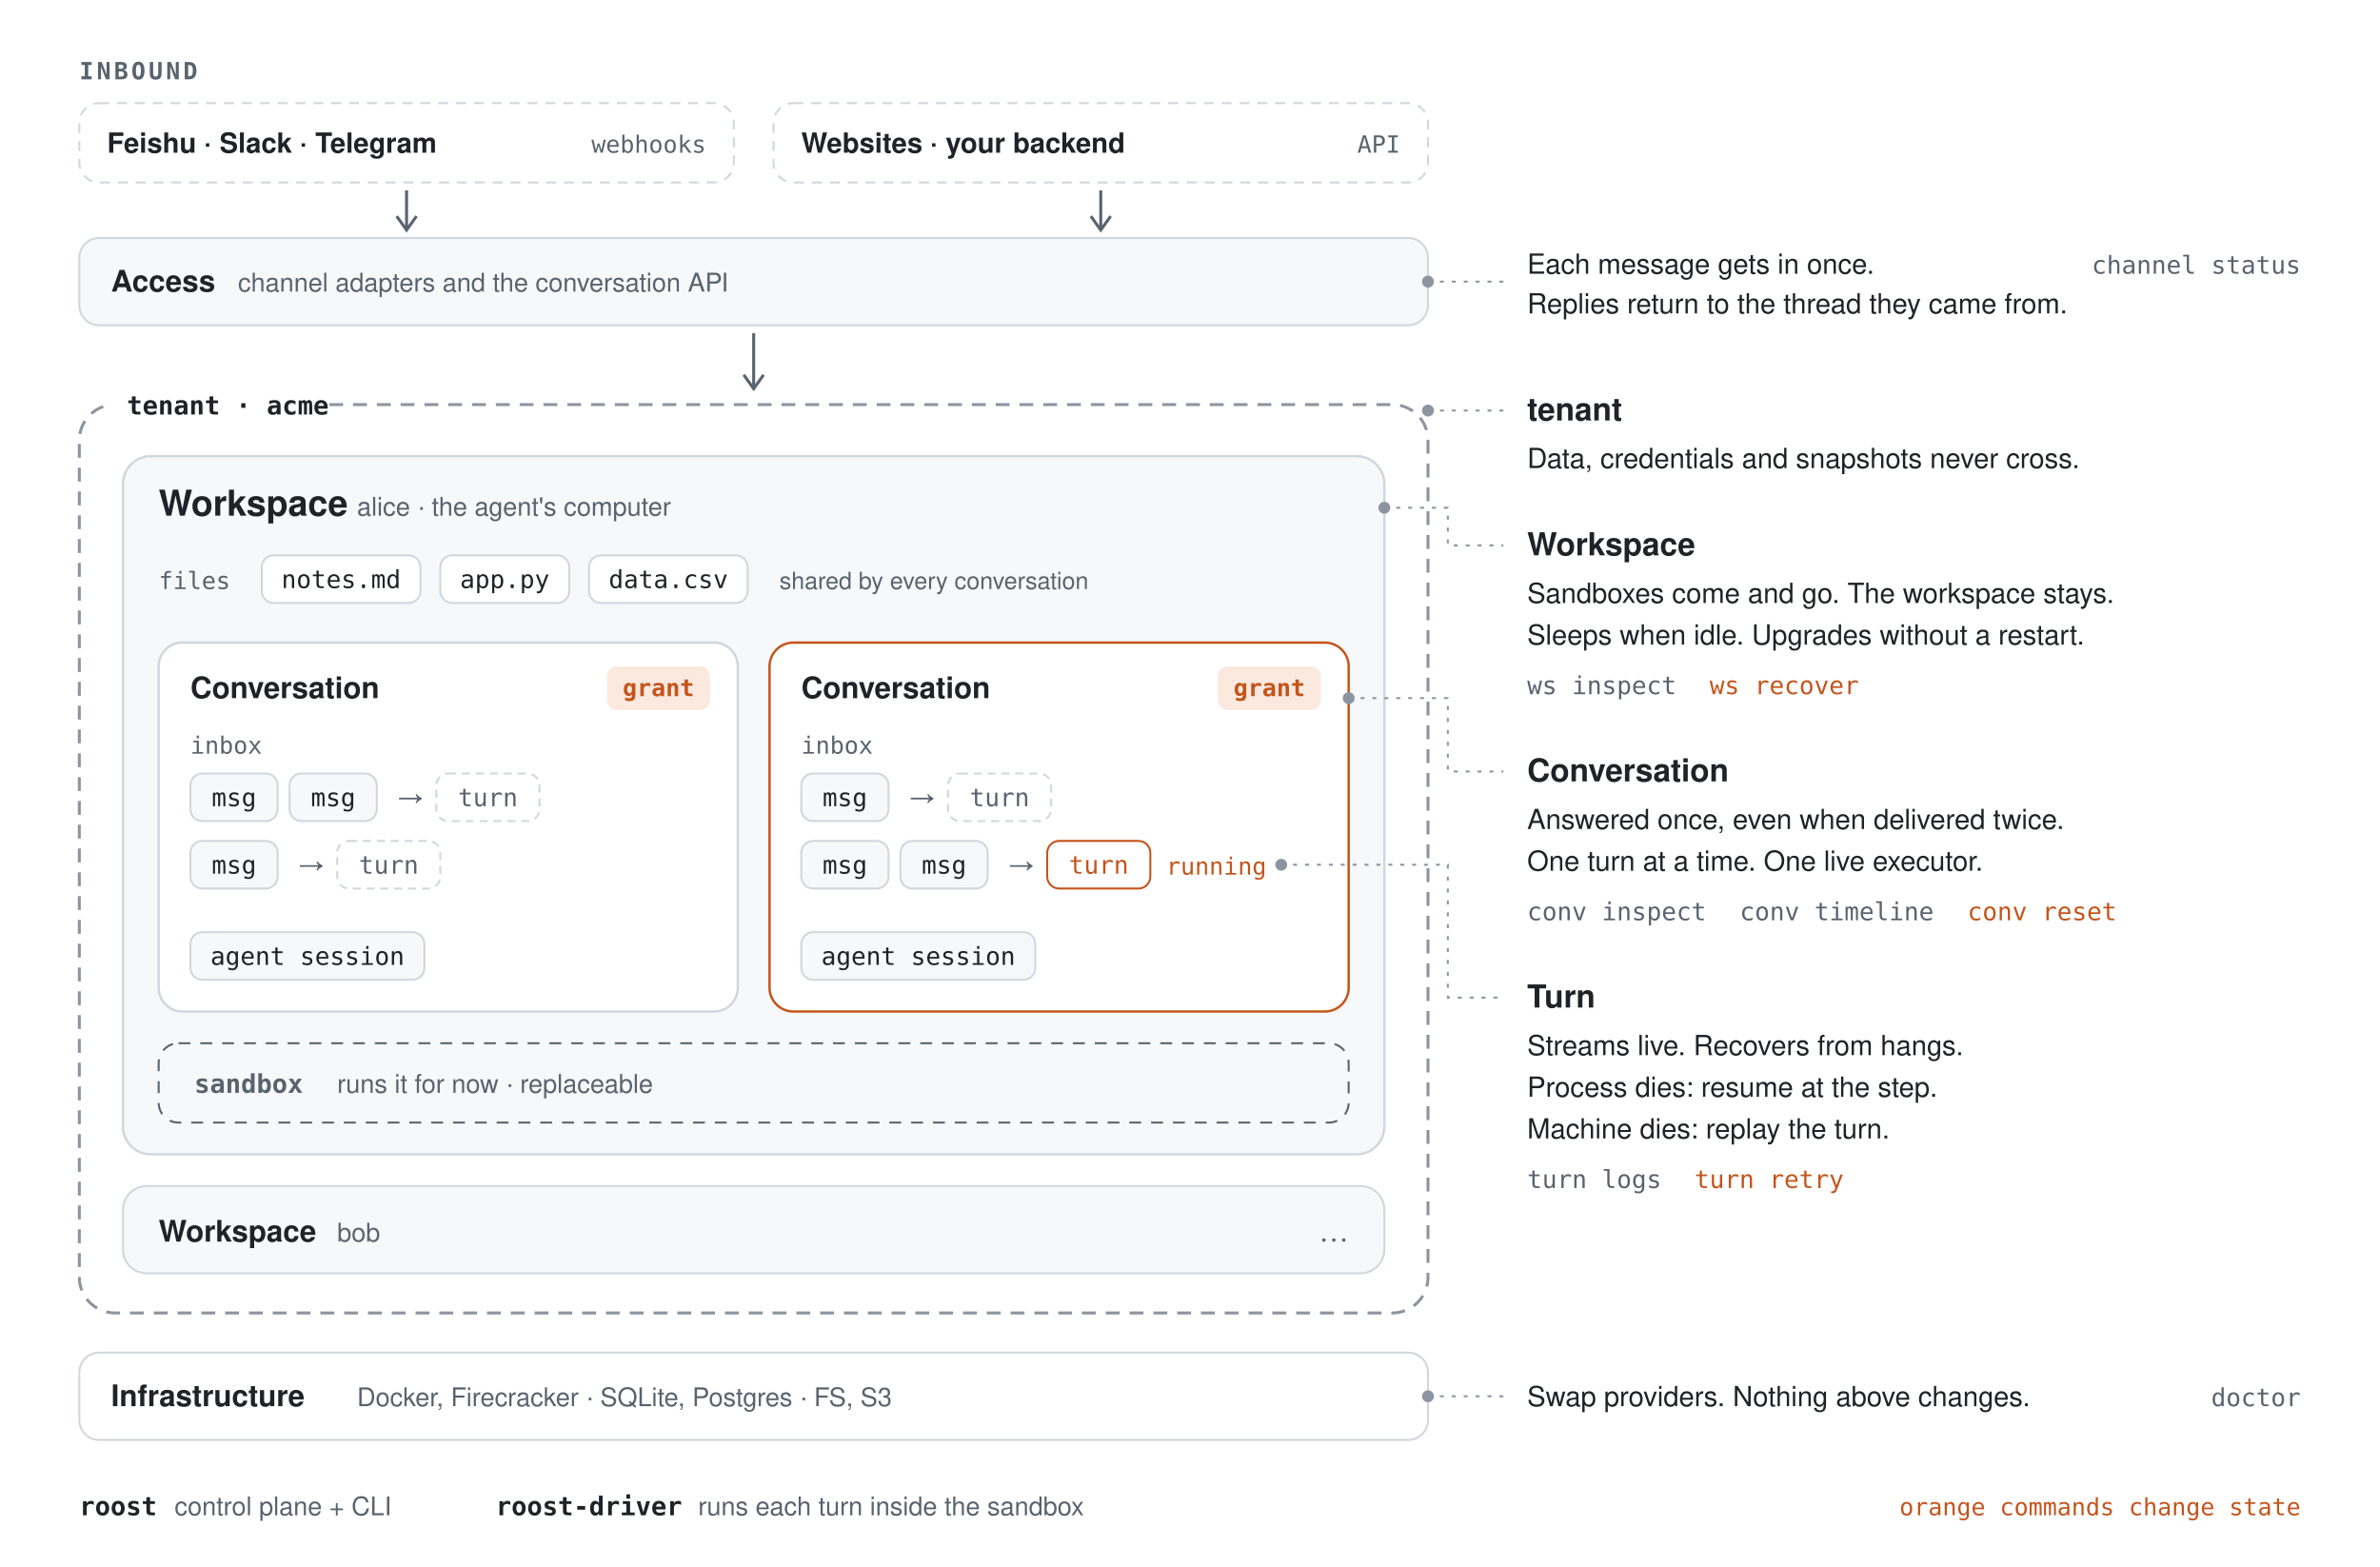
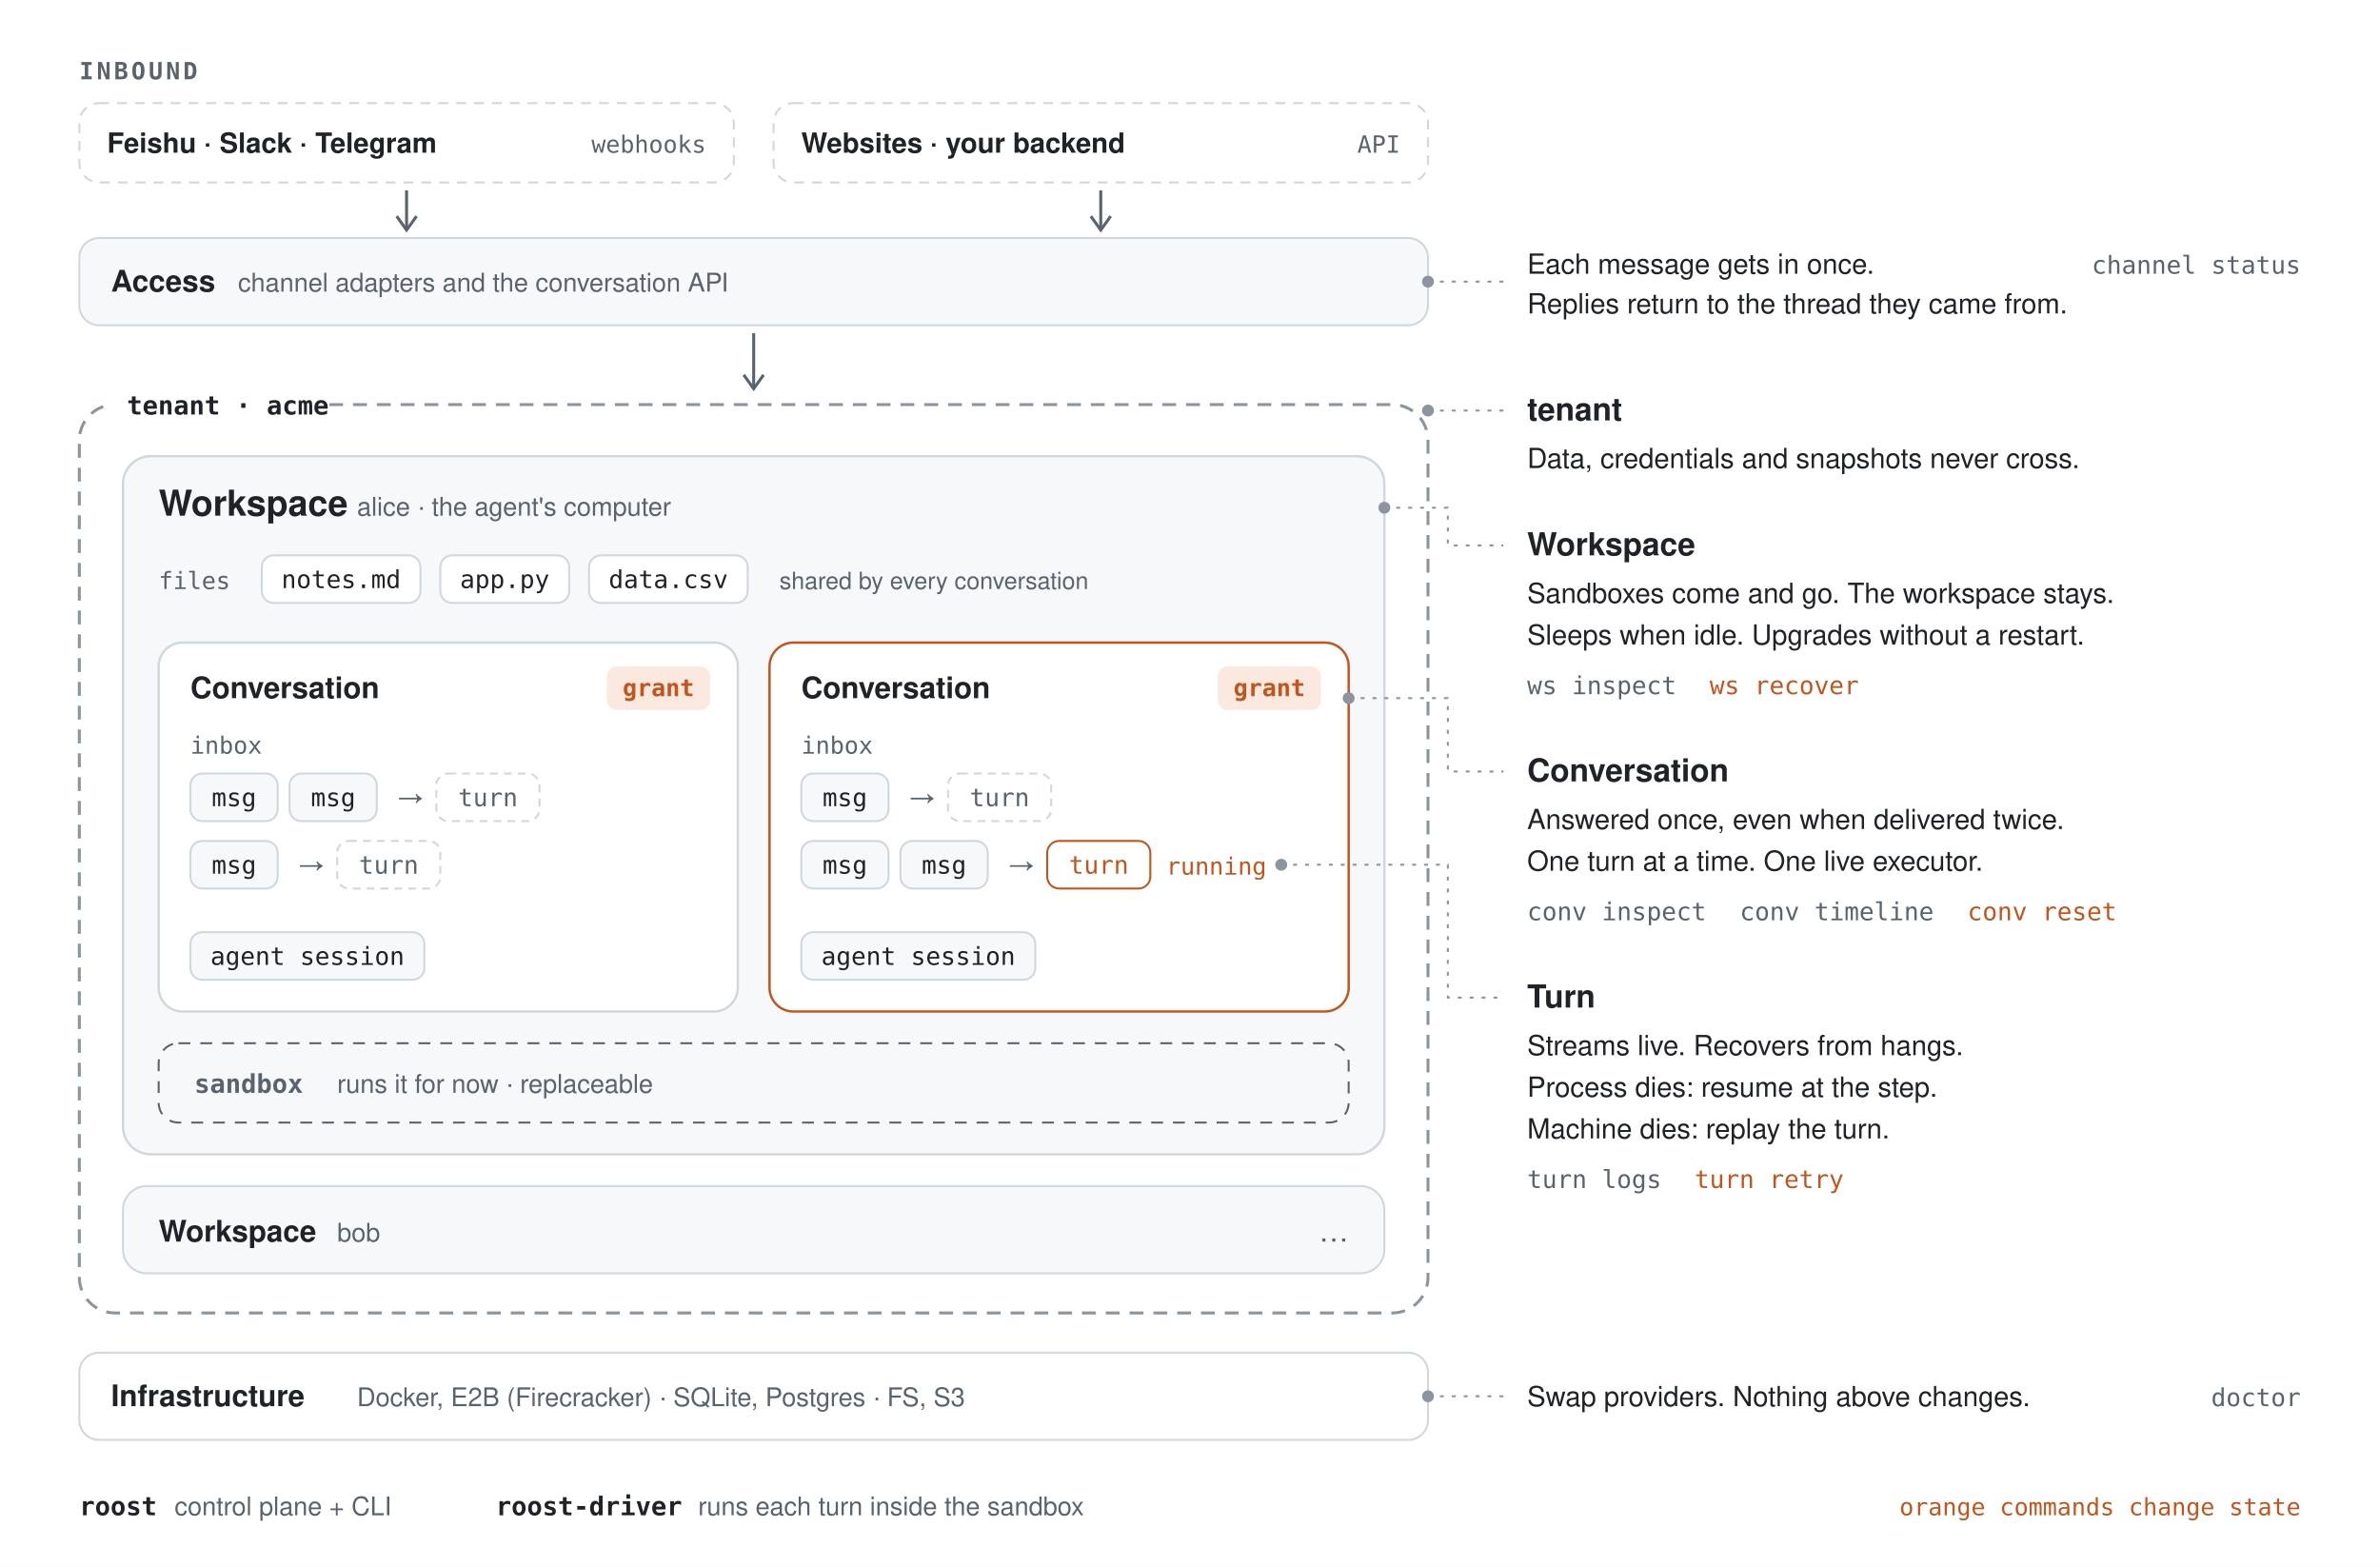
<svg xmlns="http://www.w3.org/2000/svg" width="1200" height="790" viewBox="0 0 1200 790" role="img" aria-label="roost: a tenant contains workspaces, a workspace contains conversations that share its files, a conversation runs one turn at a time; each level lists its guarantees and operator commands">
  <rect x="0" y="0" width="1200" height="790" rx="0" fill="#FFFFFF" />
  <text x="40" y="40" font-family="ui-monospace, SFMono-Regular, Menlo, Consolas, monospace" font-size="12" font-weight="600" fill="#59636E" text-anchor="start" letter-spacing="1.5">INBOUND</text>
  <rect x="40" y="52" width="330" height="40" rx="10" fill="none" stroke="#D0D7DE" stroke-width="1" stroke-dasharray="5 4" />
  <text x="54" y="77" font-family="-apple-system, BlinkMacSystemFont, 'Segoe UI', Helvetica, Arial, sans-serif" font-size="14" font-weight="600" fill="#1F2328" text-anchor="start">Feishu · Slack · Telegram</text>
  <text x="356" y="77" font-family="ui-monospace, SFMono-Regular, Menlo, Consolas, monospace" font-size="12" font-weight="400" fill="#59636E" text-anchor="end">webhooks</text>
  <path d="M205 96 V116" stroke="#59636E" stroke-width="1.5" />
  <path d="M200 109 L205 116 L210 109" fill="none" stroke="#59636E" stroke-width="1.5" />
  <rect x="390" y="52" width="330" height="40" rx="10" fill="none" stroke="#D0D7DE" stroke-width="1" stroke-dasharray="5 4" />
  <text x="404" y="77" font-family="-apple-system, BlinkMacSystemFont, 'Segoe UI', Helvetica, Arial, sans-serif" font-size="14" font-weight="600" fill="#1F2328" text-anchor="start">Websites · your backend</text>
  <text x="706" y="77" font-family="ui-monospace, SFMono-Regular, Menlo, Consolas, monospace" font-size="12" font-weight="400" fill="#59636E" text-anchor="end">API</text>
  <path d="M555 96 V116" stroke="#59636E" stroke-width="1.5" />
  <path d="M550 109 L555 116 L560 109" fill="none" stroke="#59636E" stroke-width="1.5" />
  <rect x="40" y="120" width="680" height="44" rx="10" fill="#F6F8FA" stroke="#D0D7DE" stroke-width="1" />
  <text x="56" y="147" font-family="-apple-system, BlinkMacSystemFont, 'Segoe UI', Helvetica, Arial, sans-serif" font-size="15" font-weight="700" fill="#1F2328" text-anchor="start">Access</text>
  <text x="120" y="147" font-family="-apple-system, BlinkMacSystemFont, 'Segoe UI', Helvetica, Arial, sans-serif" font-size="13" font-weight="400" fill="#59636E" text-anchor="start">channel adapters and the conversation API</text>
  <text x="770" y="138" font-family="-apple-system, BlinkMacSystemFont, 'Segoe UI', Helvetica, Arial, sans-serif" font-size="14" font-weight="500" fill="#1F2328" text-anchor="start">Each message gets in once.</text>
  <text x="770" y="158" font-family="-apple-system, BlinkMacSystemFont, 'Segoe UI', Helvetica, Arial, sans-serif" font-size="14" font-weight="400" fill="#1F2328" text-anchor="start">Replies return to the thread they came from.</text>
  <text x="1160" y="138" font-family="ui-monospace, SFMono-Regular, Menlo, Consolas, monospace" font-size="12.5" font-weight="500" fill="#59636E" text-anchor="end">channel status</text>
  <path d="M720 142 H758" stroke="#8C959F" stroke-dasharray="2 4" />
  <circle cx="720" cy="142" r="3" fill="#8C959F" />
  <path d="M380 168 V196" stroke="#59636E" stroke-width="1.5" />
  <path d="M375 189 L380 196 L385 189" fill="none" stroke="#59636E" stroke-width="1.5" />
  <rect x="40" y="204" width="680" height="458" rx="18" fill="none" stroke="#8C959F" stroke-width="1.5" stroke-dasharray="7 5" />
  <rect x="56" y="193" width="110" height="22" rx="4" fill="#FFFFFF" />
  <text x="64" y="209" font-family="ui-monospace, SFMono-Regular, Menlo, Consolas, monospace" font-size="13" font-weight="600" fill="#1F2328" text-anchor="start">tenant · acme</text>
  <rect x="62" y="230" width="636" height="352" rx="14" fill="#F6F8FA" stroke="#D0D7DE" stroke-width="1.2" />
  <text x="80" y="260" font-family="-apple-system, BlinkMacSystemFont, 'Segoe UI', Helvetica, Arial, sans-serif" font-size="18" font-weight="700" fill="#1F2328" text-anchor="start">Workspace</text>
  <text x="180" y="260" font-family="-apple-system, BlinkMacSystemFont, 'Segoe UI', Helvetica, Arial, sans-serif" font-size="13" font-weight="400" fill="#59636E" text-anchor="start">alice · the agent's computer</text>
  <text x="80" y="297" font-family="ui-monospace, SFMono-Regular, Menlo, Consolas, monospace" font-size="12" font-weight="400" fill="#59636E" text-anchor="start">files</text>
  <rect x="132" y="280" width="80" height="24" rx="6" fill="#FFFFFF" stroke="#D0D7DE" stroke-width="1" />
  <text x="172.0" y="296.5" font-family="ui-monospace, SFMono-Regular, Menlo, Consolas, monospace" font-size="12.5" font-weight="500" fill="#1F2328" text-anchor="middle">notes.md</text>
  <rect x="222" y="280" width="65" height="24" rx="6" fill="#FFFFFF" stroke="#D0D7DE" stroke-width="1" />
  <text x="254.5" y="296.5" font-family="ui-monospace, SFMono-Regular, Menlo, Consolas, monospace" font-size="12.5" font-weight="500" fill="#1F2328" text-anchor="middle">app.py</text>
  <rect x="297" y="280" width="80" height="24" rx="6" fill="#FFFFFF" stroke="#D0D7DE" stroke-width="1" />
  <text x="337.0" y="296.5" font-family="ui-monospace, SFMono-Regular, Menlo, Consolas, monospace" font-size="12.5" font-weight="500" fill="#1F2328" text-anchor="middle">data.csv</text>
  <text x="393" y="297" font-family="-apple-system, BlinkMacSystemFont, 'Segoe UI', Helvetica, Arial, sans-serif" font-size="12" font-weight="400" fill="#59636E" text-anchor="start">shared by every conversation</text>
  <rect x="80" y="324" width="292" height="186" rx="12" fill="#FFFFFF" stroke="#D0D7DE" stroke-width="1.2" />
  <text x="96" y="352" font-family="-apple-system, BlinkMacSystemFont, 'Segoe UI', Helvetica, Arial, sans-serif" font-size="15" font-weight="700" fill="#1F2328" text-anchor="start">Conversation</text>
  <rect x="306" y="336" width="52" height="22" rx="5" fill="#FBE9DF" />
  <text x="332.0" y="351" font-family="ui-monospace, SFMono-Regular, Menlo, Consolas, monospace" font-size="12" font-weight="600" fill="#C4541B" text-anchor="middle">grant</text>
  <text x="96" y="380" font-family="ui-monospace, SFMono-Regular, Menlo, Consolas, monospace" font-size="12" font-weight="400" fill="#59636E" text-anchor="start">inbox</text>
  <rect x="96" y="390" width="44" height="24" rx="6" fill="#F6F8FA" stroke="#D0D7DE" stroke-width="1" />
  <text x="118.0" y="406.5" font-family="ui-monospace, SFMono-Regular, Menlo, Consolas, monospace" font-size="12.5" font-weight="500" fill="#1F2328" text-anchor="middle">msg</text>
  <rect x="146" y="390" width="44" height="24" rx="6" fill="#F6F8FA" stroke="#D0D7DE" stroke-width="1" />
  <text x="168.0" y="406.5" font-family="ui-monospace, SFMono-Regular, Menlo, Consolas, monospace" font-size="12.5" font-weight="500" fill="#1F2328" text-anchor="middle">msg</text>
  <text x="200" y="407" font-family="-apple-system, BlinkMacSystemFont, 'Segoe UI', Helvetica, Arial, sans-serif" font-size="14" font-weight="400" fill="#59636E" text-anchor="start">→</text>
  <rect x="220" y="390" width="52" height="24" rx="6" fill="#FFFFFF" stroke="#D0D7DE" stroke-width="1" stroke-dasharray="4 3" />
  <text x="246.0" y="406.5" font-family="ui-monospace, SFMono-Regular, Menlo, Consolas, monospace" font-size="12.5" font-weight="500" fill="#59636E" text-anchor="middle">turn</text>
  <rect x="96" y="424" width="44" height="24" rx="6" fill="#F6F8FA" stroke="#D0D7DE" stroke-width="1" />
  <text x="118.0" y="440.5" font-family="ui-monospace, SFMono-Regular, Menlo, Consolas, monospace" font-size="12.5" font-weight="500" fill="#1F2328" text-anchor="middle">msg</text>
  <text x="150" y="441" font-family="-apple-system, BlinkMacSystemFont, 'Segoe UI', Helvetica, Arial, sans-serif" font-size="14" font-weight="400" fill="#59636E" text-anchor="start">→</text>
  <rect x="170" y="424" width="52" height="24" rx="6" fill="#FFFFFF" stroke="#D0D7DE" stroke-width="1" stroke-dasharray="4 3" />
  <text x="196.0" y="440.5" font-family="ui-monospace, SFMono-Regular, Menlo, Consolas, monospace" font-size="12.5" font-weight="500" fill="#59636E" text-anchor="middle">turn</text>
  <rect x="96" y="470" width="118" height="24" rx="6" fill="#F6F8FA" stroke="#D0D7DE" stroke-width="1" />
  <text x="155.0" y="486.5" font-family="ui-monospace, SFMono-Regular, Menlo, Consolas, monospace" font-size="12.5" font-weight="500" fill="#1F2328" text-anchor="middle">agent session</text>
  <rect x="388" y="324" width="292" height="186" rx="12" fill="#FFFFFF" stroke="#C4541B" stroke-width="1.2" />
  <text x="404" y="352" font-family="-apple-system, BlinkMacSystemFont, 'Segoe UI', Helvetica, Arial, sans-serif" font-size="15" font-weight="700" fill="#1F2328" text-anchor="start">Conversation</text>
  <rect x="614" y="336" width="52" height="22" rx="5" fill="#FBE9DF" />
  <text x="640.0" y="351" font-family="ui-monospace, SFMono-Regular, Menlo, Consolas, monospace" font-size="12" font-weight="600" fill="#C4541B" text-anchor="middle">grant</text>
  <text x="404" y="380" font-family="ui-monospace, SFMono-Regular, Menlo, Consolas, monospace" font-size="12" font-weight="400" fill="#59636E" text-anchor="start">inbox</text>
  <rect x="404" y="390" width="44" height="24" rx="6" fill="#F6F8FA" stroke="#D0D7DE" stroke-width="1" />
  <text x="426.0" y="406.5" font-family="ui-monospace, SFMono-Regular, Menlo, Consolas, monospace" font-size="12.5" font-weight="500" fill="#1F2328" text-anchor="middle">msg</text>
  <text x="458" y="407" font-family="-apple-system, BlinkMacSystemFont, 'Segoe UI', Helvetica, Arial, sans-serif" font-size="14" font-weight="400" fill="#59636E" text-anchor="start">→</text>
  <rect x="478" y="390" width="52" height="24" rx="6" fill="#FFFFFF" stroke="#D0D7DE" stroke-width="1" stroke-dasharray="4 3" />
  <text x="504.0" y="406.5" font-family="ui-monospace, SFMono-Regular, Menlo, Consolas, monospace" font-size="12.5" font-weight="500" fill="#59636E" text-anchor="middle">turn</text>
  <rect x="404" y="424" width="44" height="24" rx="6" fill="#F6F8FA" stroke="#D0D7DE" stroke-width="1" />
  <text x="426.0" y="440.5" font-family="ui-monospace, SFMono-Regular, Menlo, Consolas, monospace" font-size="12.5" font-weight="500" fill="#1F2328" text-anchor="middle">msg</text>
  <rect x="454" y="424" width="44" height="24" rx="6" fill="#F6F8FA" stroke="#D0D7DE" stroke-width="1" />
  <text x="476.0" y="440.5" font-family="ui-monospace, SFMono-Regular, Menlo, Consolas, monospace" font-size="12.5" font-weight="500" fill="#1F2328" text-anchor="middle">msg</text>
  <text x="508" y="441" font-family="-apple-system, BlinkMacSystemFont, 'Segoe UI', Helvetica, Arial, sans-serif" font-size="14" font-weight="400" fill="#59636E" text-anchor="start">→</text>
  <rect x="528" y="424" width="52" height="24" rx="6" fill="#FFFFFF" stroke="#C4541B" stroke-width="1" />
  <text x="554.0" y="440.5" font-family="ui-monospace, SFMono-Regular, Menlo, Consolas, monospace" font-size="12.5" font-weight="500" fill="#C4541B" text-anchor="middle">turn</text>
  <text x="588" y="441" font-family="ui-monospace, SFMono-Regular, Menlo, Consolas, monospace" font-size="12" font-weight="400" fill="#C4541B" text-anchor="start">running</text>
  <rect x="404" y="470" width="118" height="24" rx="6" fill="#F6F8FA" stroke="#D0D7DE" stroke-width="1" />
  <text x="463.0" y="486.5" font-family="ui-monospace, SFMono-Regular, Menlo, Consolas, monospace" font-size="12.5" font-weight="500" fill="#1F2328" text-anchor="middle">agent session</text>
  <rect x="80" y="526" width="600" height="40" rx="10" fill="none" stroke="#59636E" stroke-width="1" stroke-dasharray="6 5" />
  <text x="98" y="551" font-family="ui-monospace, SFMono-Regular, Menlo, Consolas, monospace" font-size="13" font-weight="600" fill="#59636E" text-anchor="start">sandbox</text>
  <text x="170" y="551" font-family="-apple-system, BlinkMacSystemFont, 'Segoe UI', Helvetica, Arial, sans-serif" font-size="13" font-weight="400" fill="#59636E" text-anchor="start">runs it for now · replaceable</text>
  <rect x="62" y="598" width="636" height="44" rx="12" fill="#F6F8FA" stroke="#D0D7DE" stroke-width="1" />
  <text x="80" y="626" font-family="-apple-system, BlinkMacSystemFont, 'Segoe UI', Helvetica, Arial, sans-serif" font-size="15" font-weight="700" fill="#1F2328" text-anchor="start">Workspace</text>
  <text x="170" y="626" font-family="-apple-system, BlinkMacSystemFont, 'Segoe UI', Helvetica, Arial, sans-serif" font-size="13" font-weight="400" fill="#59636E" text-anchor="start">bob</text>
  <text x="680" y="626" font-family="-apple-system, BlinkMacSystemFont, 'Segoe UI', Helvetica, Arial, sans-serif" font-size="15" font-weight="400" fill="#59636E" text-anchor="end">…</text>
  <rect x="40" y="682" width="680" height="44" rx="10" fill="none" stroke="#D0D7DE" stroke-width="1" />
  <text x="56" y="709" font-family="-apple-system, BlinkMacSystemFont, 'Segoe UI', Helvetica, Arial, sans-serif" font-size="15" font-weight="700" fill="#1F2328" text-anchor="start">Infrastructure</text>
-   <text x="180" y="709" font-family="-apple-system, BlinkMacSystemFont, 'Segoe UI', Helvetica, Arial, sans-serif" font-size="13" font-weight="400" fill="#59636E" text-anchor="start">Docker, Firecracker · SQLite, Postgres · FS, S3</text>
+   <text x="180" y="709" font-family="-apple-system, BlinkMacSystemFont, 'Segoe UI', Helvetica, Arial, sans-serif" font-size="13" font-weight="400" fill="#59636E" text-anchor="start">Docker, E2B (Firecracker) · SQLite, Postgres · FS, S3</text>
  <text x="770" y="709" font-family="-apple-system, BlinkMacSystemFont, 'Segoe UI', Helvetica, Arial, sans-serif" font-size="14" font-weight="500" fill="#1F2328" text-anchor="start">Swap providers. Nothing above changes.</text>
  <text x="1160" y="709" font-family="ui-monospace, SFMono-Regular, Menlo, Consolas, monospace" font-size="12.5" font-weight="500" fill="#59636E" text-anchor="end">doctor</text>
  <path d="M720 704 H758" stroke="#8C959F" stroke-dasharray="2 4" />
  <circle cx="720" cy="704" r="3" fill="#8C959F" />
  <text x="770" y="212" font-family="-apple-system, BlinkMacSystemFont, 'Segoe UI', Helvetica, Arial, sans-serif" font-size="16" font-weight="700" fill="#1F2328" text-anchor="start">tenant</text>
  <text x="770" y="236" font-family="-apple-system, BlinkMacSystemFont, 'Segoe UI', Helvetica, Arial, sans-serif" font-size="14" font-weight="500" fill="#1F2328" text-anchor="start">Data, credentials and snapshots never cross.</text>
  <path d="M720 207 H730 V207 H758" fill="none" stroke="#8C959F" stroke-dasharray="2 4" />
  <circle cx="720" cy="207" r="3" fill="#8C959F" />
  <text x="770" y="280" font-family="-apple-system, BlinkMacSystemFont, 'Segoe UI', Helvetica, Arial, sans-serif" font-size="16" font-weight="700" fill="#1F2328" text-anchor="start">Workspace</text>
  <text x="770" y="304" font-family="-apple-system, BlinkMacSystemFont, 'Segoe UI', Helvetica, Arial, sans-serif" font-size="14" font-weight="500" fill="#1F2328" text-anchor="start">Sandboxes come and go. The workspace stays.</text>
  <text x="770" y="325" font-family="-apple-system, BlinkMacSystemFont, 'Segoe UI', Helvetica, Arial, sans-serif" font-size="14" font-weight="400" fill="#1F2328" text-anchor="start">Sleeps when idle. Upgrades without a restart.</text>
  <text x="770" y="350" font-family="ui-monospace, SFMono-Regular, Menlo, Consolas, monospace" font-size="12.5" font-weight="500" fill="#59636E" text-anchor="start">ws inspect</text>
  <text x="862.0" y="350" font-family="ui-monospace, SFMono-Regular, Menlo, Consolas, monospace" font-size="12.5" font-weight="500" fill="#C4541B" text-anchor="start">ws recover</text>
  <path d="M698 256 H730 V275 H758" fill="none" stroke="#8C959F" stroke-dasharray="2 4" />
  <circle cx="698" cy="256" r="3" fill="#8C959F" />
  <text x="770" y="394" font-family="-apple-system, BlinkMacSystemFont, 'Segoe UI', Helvetica, Arial, sans-serif" font-size="16" font-weight="700" fill="#1F2328" text-anchor="start">Conversation</text>
  <text x="770" y="418" font-family="-apple-system, BlinkMacSystemFont, 'Segoe UI', Helvetica, Arial, sans-serif" font-size="14" font-weight="500" fill="#1F2328" text-anchor="start">Answered once, even when delivered twice.</text>
  <text x="770" y="439" font-family="-apple-system, BlinkMacSystemFont, 'Segoe UI', Helvetica, Arial, sans-serif" font-size="14" font-weight="400" fill="#1F2328" text-anchor="start">One turn at a time. One live executor.</text>
  <text x="770" y="464" font-family="ui-monospace, SFMono-Regular, Menlo, Consolas, monospace" font-size="12.5" font-weight="500" fill="#59636E" text-anchor="start">conv inspect</text>
  <text x="877.2" y="464" font-family="ui-monospace, SFMono-Regular, Menlo, Consolas, monospace" font-size="12.5" font-weight="500" fill="#59636E" text-anchor="start">conv timeline</text>
  <text x="992.0" y="464" font-family="ui-monospace, SFMono-Regular, Menlo, Consolas, monospace" font-size="12.5" font-weight="500" fill="#C4541B" text-anchor="start">conv reset</text>
  <path d="M680 352 H730 V389 H758" fill="none" stroke="#8C959F" stroke-dasharray="2 4" />
  <circle cx="680" cy="352" r="3" fill="#8C959F" />
  <text x="770" y="508" font-family="-apple-system, BlinkMacSystemFont, 'Segoe UI', Helvetica, Arial, sans-serif" font-size="16" font-weight="700" fill="#1F2328" text-anchor="start">Turn</text>
  <text x="770" y="532" font-family="-apple-system, BlinkMacSystemFont, 'Segoe UI', Helvetica, Arial, sans-serif" font-size="14" font-weight="500" fill="#1F2328" text-anchor="start">Streams live. Recovers from hangs.</text>
  <text x="770" y="553" font-family="-apple-system, BlinkMacSystemFont, 'Segoe UI', Helvetica, Arial, sans-serif" font-size="14" font-weight="400" fill="#1F2328" text-anchor="start">Process dies: resume at the step.</text>
  <text x="770" y="574" font-family="-apple-system, BlinkMacSystemFont, 'Segoe UI', Helvetica, Arial, sans-serif" font-size="14" font-weight="400" fill="#1F2328" text-anchor="start">Machine dies: replay the turn.</text>
  <text x="770" y="599" font-family="ui-monospace, SFMono-Regular, Menlo, Consolas, monospace" font-size="12.5" font-weight="500" fill="#59636E" text-anchor="start">turn logs</text>
  <text x="854.4" y="599" font-family="ui-monospace, SFMono-Regular, Menlo, Consolas, monospace" font-size="12.5" font-weight="500" fill="#C4541B" text-anchor="start">turn retry</text>
  <path d="M646 436 H730 V503 H758" fill="none" stroke="#8C959F" stroke-dasharray="2 4" />
  <circle cx="646" cy="436" r="3" fill="#8C959F" />
  <text x="40" y="764" font-family="ui-monospace, SFMono-Regular, Menlo, Consolas, monospace" font-size="13" font-weight="600" fill="#1F2328" text-anchor="start">roost</text>
  <text x="88" y="764" font-family="-apple-system, BlinkMacSystemFont, 'Segoe UI', Helvetica, Arial, sans-serif" font-size="13" font-weight="400" fill="#59636E" text-anchor="start">control plane + CLI</text>
  <text x="250" y="764" font-family="ui-monospace, SFMono-Regular, Menlo, Consolas, monospace" font-size="13" font-weight="600" fill="#1F2328" text-anchor="start">roost-driver</text>
  <text x="352" y="764" font-family="-apple-system, BlinkMacSystemFont, 'Segoe UI', Helvetica, Arial, sans-serif" font-size="13" font-weight="400" fill="#59636E" text-anchor="start">runs each turn inside the sandbox</text>
  <text x="1160" y="764" font-family="ui-monospace, SFMono-Regular, Menlo, Consolas, monospace" font-size="12" font-weight="400" fill="#C4541B" text-anchor="end">orange commands change state</text>
</svg>
